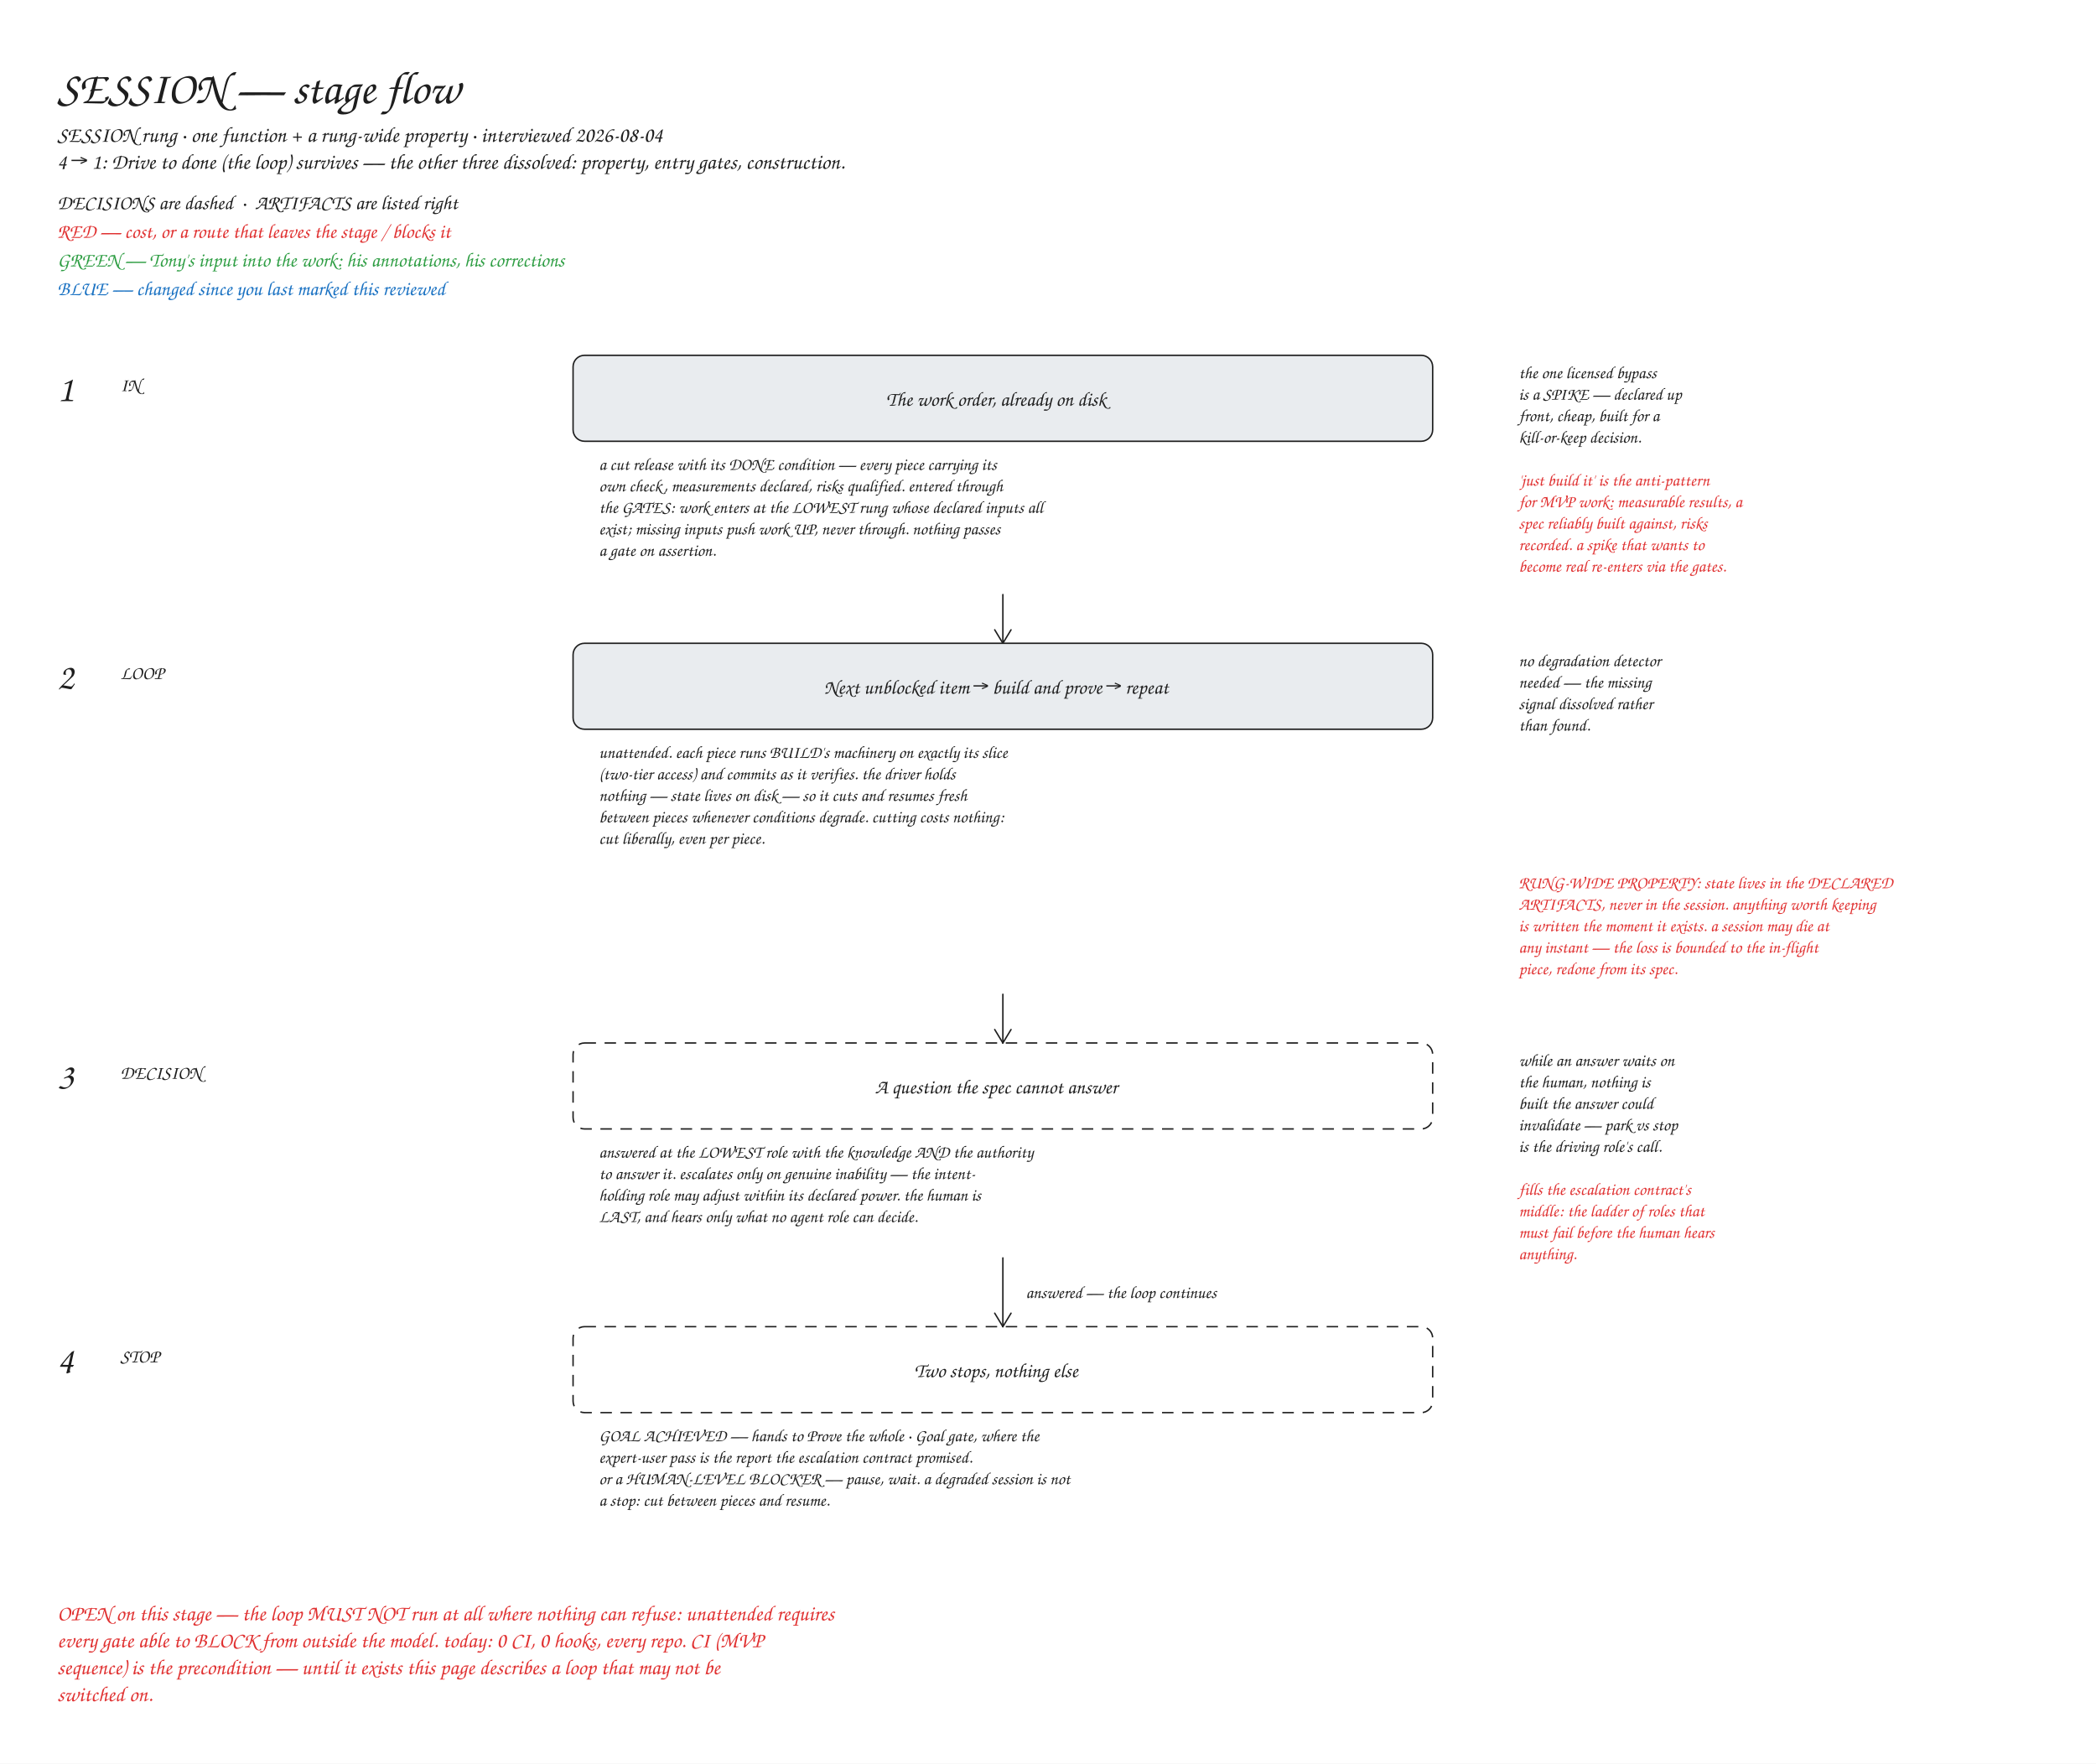
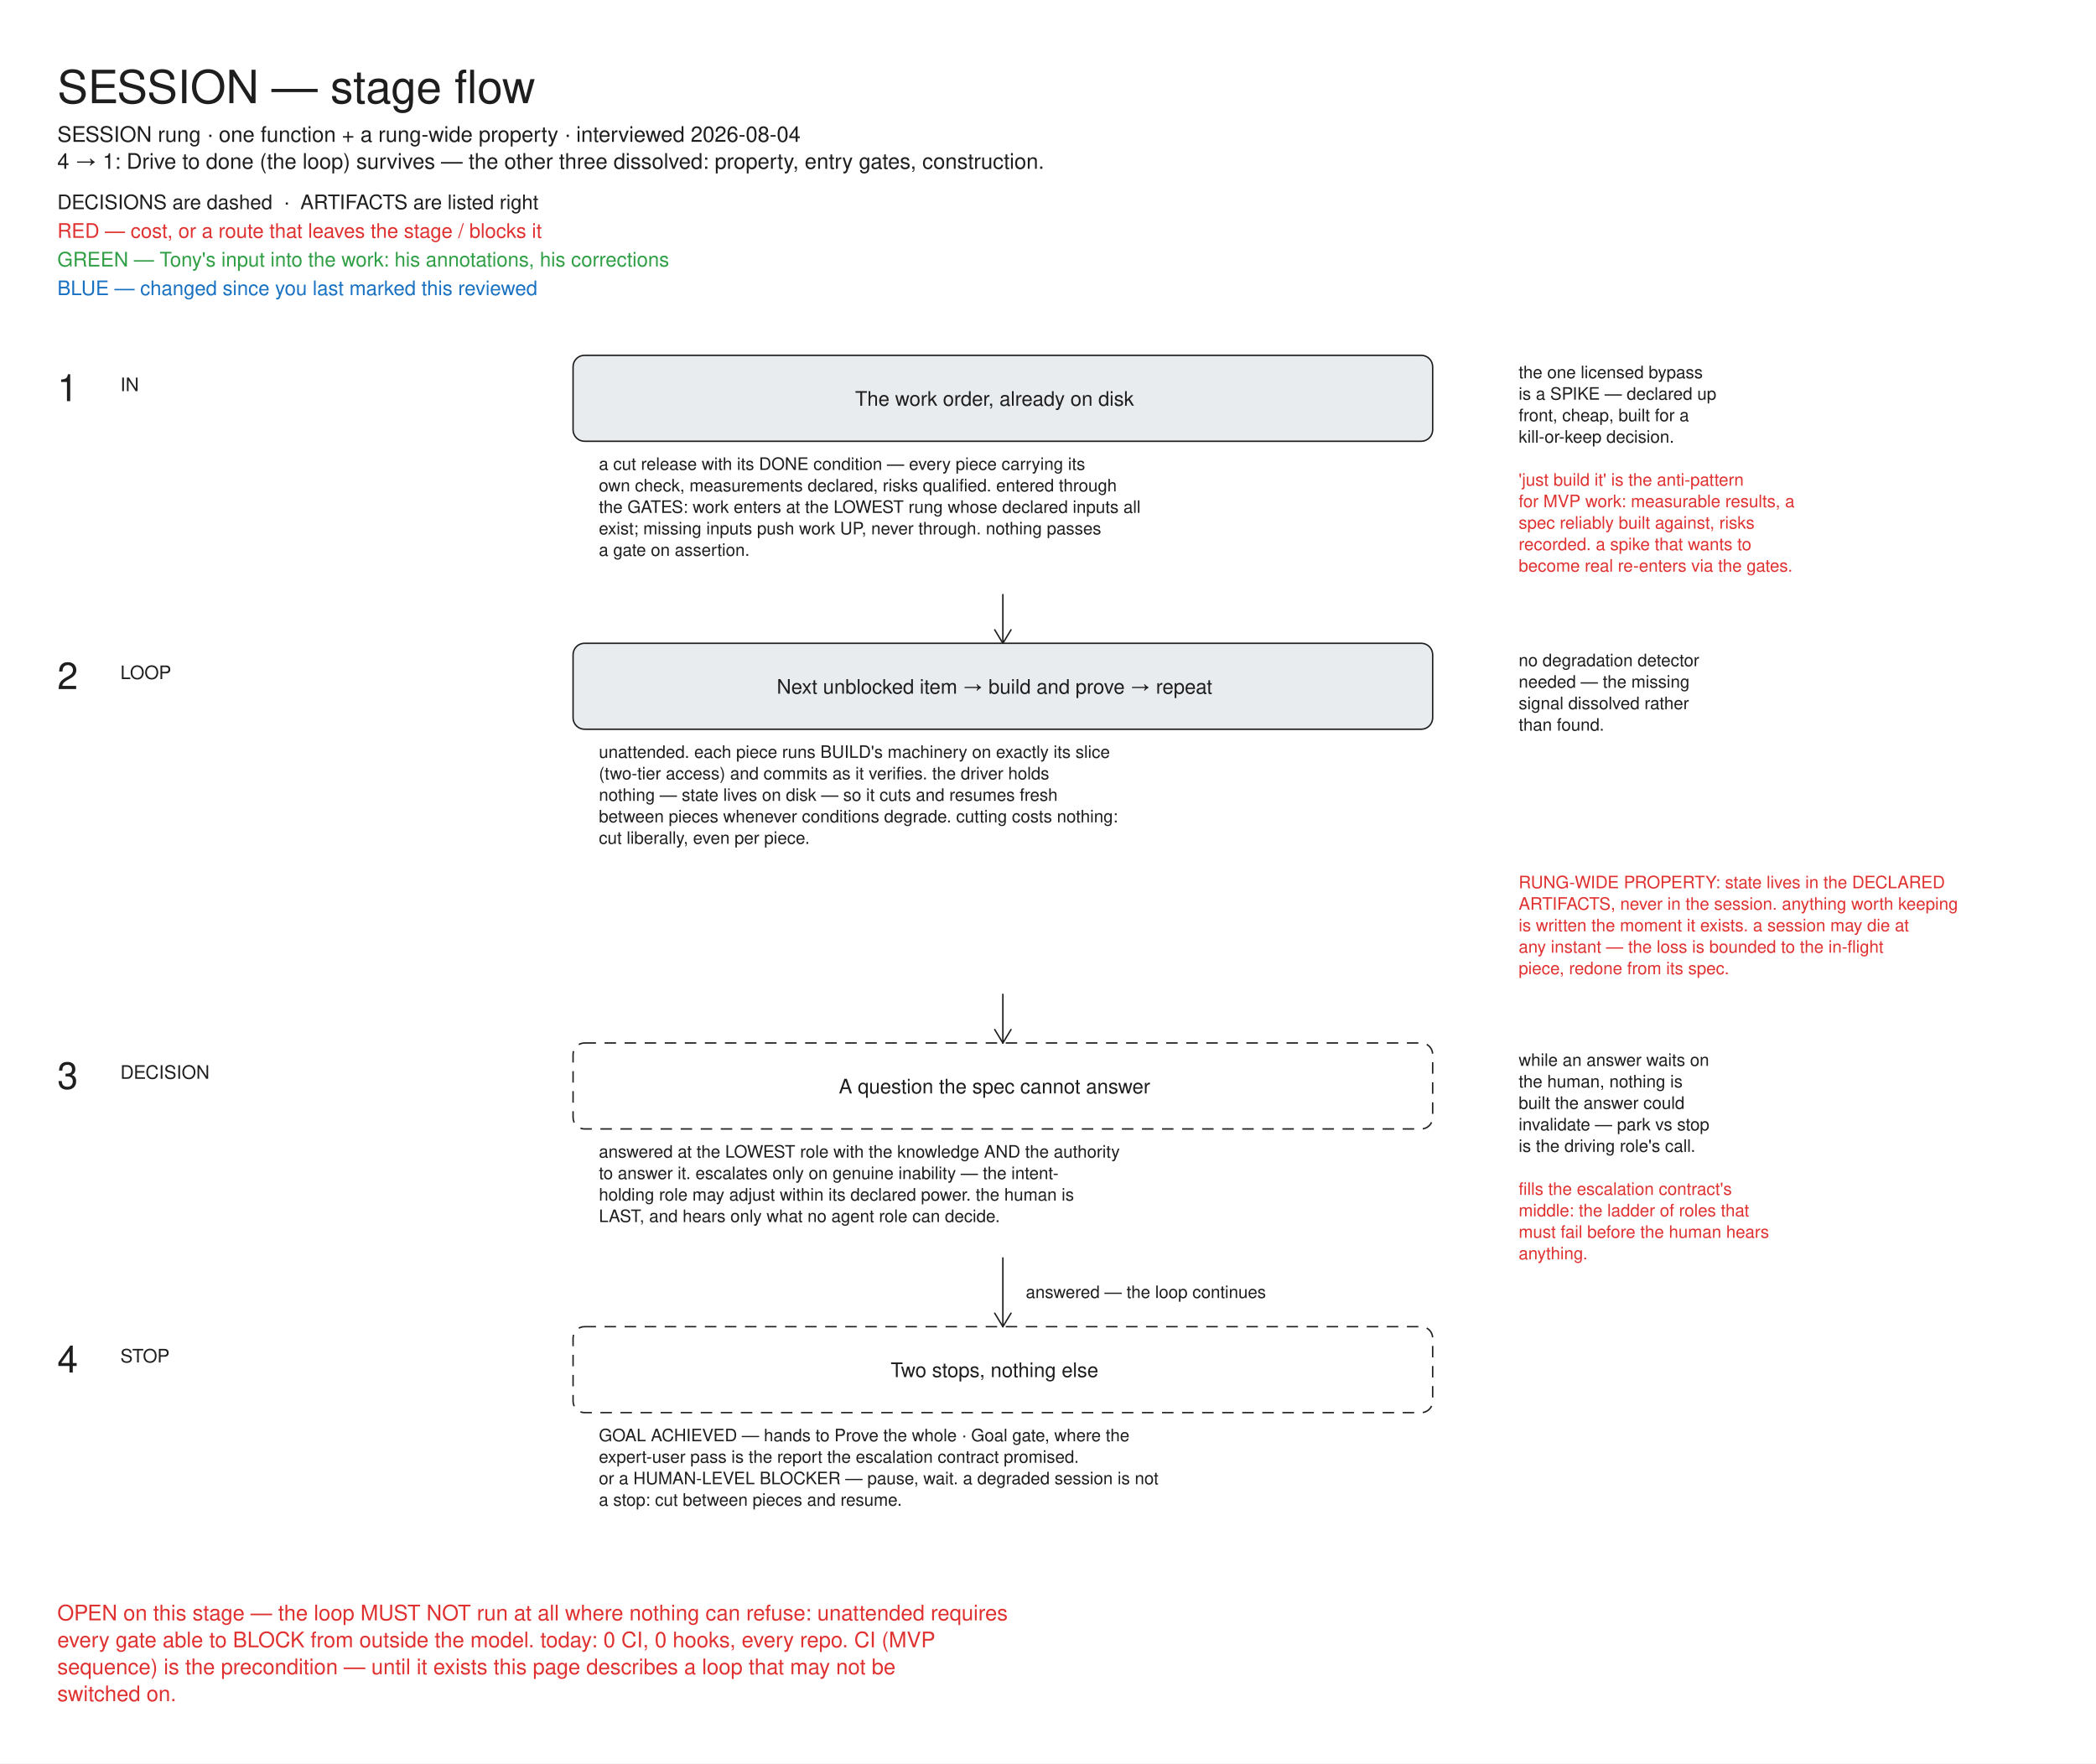
<svg xmlns="http://www.w3.org/2000/svg" width="1463" height="1231" viewBox="260 40 1463 1231">
  <rect x="260" y="40" width="1463" height="1231" fill="#ffffff" />
-   <text x="300.0" y="112.0" font-family="'Segoe Print','Bradley Hand','Chalkboard SE','Comic Sans MS',cursive" font-size="32" fill="#1e1e1e" text-anchor="start" xml:space="preserve">
+   <text x="300.0" y="112.0" font-family="Nunito,'Helvetica Neue',Helvetica,Arial,sans-serif" font-size="32" fill="#1e1e1e" text-anchor="start" xml:space="preserve">
    <tspan x="300.0" dy="0.0">SESSION — stage flow</tspan>
  </text>
-   <text x="300.0" y="139.0" font-family="'Segoe Print','Bradley Hand','Chalkboard SE','Comic Sans MS',cursive" font-size="15" fill="#1e1e1e" text-anchor="start" xml:space="preserve">
+   <text x="300.0" y="139.0" font-family="Nunito,'Helvetica Neue',Helvetica,Arial,sans-serif" font-size="15" fill="#1e1e1e" text-anchor="start" xml:space="preserve">
    <tspan x="300.0" dy="0.0">SESSION rung · one function + a rung-wide property · interviewed 2026-08-04</tspan>
    <tspan x="300.0" dy="18.8">4 → 1: Drive to done (the loop) survives — the other three dissolved: property, entry gates, construction.</tspan>
  </text>
-   <text x="300.0" y="186.0" font-family="'Segoe Print','Bradley Hand','Chalkboard SE','Comic Sans MS',cursive" font-size="14" fill="#1e1e1e" text-anchor="start" xml:space="preserve">
+   <text x="300.0" y="186.0" font-family="Nunito,'Helvetica Neue',Helvetica,Arial,sans-serif" font-size="14" fill="#1e1e1e" text-anchor="start" xml:space="preserve">
    <tspan x="300.0" dy="0.0">DECISIONS are dashed  ·  ARTIFACTS are listed right</tspan>
  </text>
-   <text x="300.0" y="206.0" font-family="'Segoe Print','Bradley Hand','Chalkboard SE','Comic Sans MS',cursive" font-size="14" fill="#e03131" text-anchor="start" xml:space="preserve">
+   <text x="300.0" y="206.0" font-family="Nunito,'Helvetica Neue',Helvetica,Arial,sans-serif" font-size="14" fill="#e03131" text-anchor="start" xml:space="preserve">
    <tspan x="300.0" dy="0.0">RED — cost, or a route that leaves the stage / blocks it</tspan>
  </text>
-   <text x="300.0" y="226.0" font-family="'Segoe Print','Bradley Hand','Chalkboard SE','Comic Sans MS',cursive" font-size="14" fill="#2f9e44" text-anchor="start" xml:space="preserve">
+   <text x="300.0" y="226.0" font-family="Nunito,'Helvetica Neue',Helvetica,Arial,sans-serif" font-size="14" fill="#2f9e44" text-anchor="start" xml:space="preserve">
    <tspan x="300.0" dy="0.0">GREEN — Tony's input into the work: his annotations, his corrections</tspan>
  </text>
-   <text x="300.0" y="246.0" font-family="'Segoe Print','Bradley Hand','Chalkboard SE','Comic Sans MS',cursive" font-size="14" fill="#1971c2" text-anchor="start" xml:space="preserve">
+   <text x="300.0" y="246.0" font-family="Nunito,'Helvetica Neue',Helvetica,Arial,sans-serif" font-size="14" fill="#1971c2" text-anchor="start" xml:space="preserve">
    <tspan x="300.0" dy="0.0">BLUE — changed since you last marked this reviewed</tspan>
  </text>
-   <text x="300.0" y="320.0" font-family="'Segoe Print','Bradley Hand','Chalkboard SE','Comic Sans MS',cursive" font-size="26" fill="#1e1e1e" text-anchor="start" xml:space="preserve">
+   <text x="300.0" y="320.0" font-family="Nunito,'Helvetica Neue',Helvetica,Arial,sans-serif" font-size="26" fill="#1e1e1e" text-anchor="start" xml:space="preserve">
    <tspan x="300.0" dy="0.0">1</tspan>
  </text>
-   <text x="344.0" y="313.0" font-family="'Segoe Print','Bradley Hand','Chalkboard SE','Comic Sans MS',cursive" font-size="13" fill="#1e1e1e" text-anchor="start" xml:space="preserve">
+   <text x="344.0" y="313.0" font-family="Nunito,'Helvetica Neue',Helvetica,Arial,sans-serif" font-size="13" fill="#1e1e1e" text-anchor="start" xml:space="preserve">
    <tspan x="344.0" dy="0.0">IN</tspan>
  </text>
  <rect x="660.0" y="288.0" width="600.0" height="60.0" rx="8" fill="#e9ecef" stroke="#1e1e1e" stroke-width="1" />
-   <text x="960.0" y="323.2" font-family="'Segoe Print','Bradley Hand','Chalkboard SE','Comic Sans MS',cursive" font-size="14" fill="#1e1e1e" text-anchor="middle" xml:space="preserve">
+   <text x="960.0" y="323.2" font-family="Nunito,'Helvetica Neue',Helvetica,Arial,sans-serif" font-size="14" fill="#1e1e1e" text-anchor="middle" xml:space="preserve">
    <tspan x="960.0" dy="0.0">The work order, already on disk</tspan>
  </text>
-   <text x="678.0" y="368.0" font-family="'Segoe Print','Bradley Hand','Chalkboard SE','Comic Sans MS',cursive" font-size="12" fill="#1e1e1e" text-anchor="start" xml:space="preserve">
+   <text x="678.0" y="368.0" font-family="Nunito,'Helvetica Neue',Helvetica,Arial,sans-serif" font-size="12" fill="#1e1e1e" text-anchor="start" xml:space="preserve">
    <tspan x="678.0" dy="0.0">a cut release with its DONE condition — every piece carrying its</tspan>
    <tspan x="678.0" dy="15.0">own check, measurements declared, risks qualified. entered through</tspan>
    <tspan x="678.0" dy="15.0">the GATES: work enters at the LOWEST rung whose declared inputs all</tspan>
    <tspan x="678.0" dy="15.0">exist; missing inputs push work UP, never through. nothing passes</tspan>
    <tspan x="678.0" dy="15.0">a gate on assertion.</tspan>
  </text>
-   <text x="1320.0" y="304.0" font-family="'Segoe Print','Bradley Hand','Chalkboard SE','Comic Sans MS',cursive" font-size="12" fill="#1e1e1e" text-anchor="start" xml:space="preserve">
+   <text x="1320.0" y="304.0" font-family="Nunito,'Helvetica Neue',Helvetica,Arial,sans-serif" font-size="12" fill="#1e1e1e" text-anchor="start" xml:space="preserve">
    <tspan x="1320.0" dy="0.0">the one licensed bypass</tspan>
    <tspan x="1320.0" dy="15.0">is a SPIKE — declared up</tspan>
    <tspan x="1320.0" dy="15.0">front, cheap, built for a</tspan>
    <tspan x="1320.0" dy="15.0">kill-or-keep decision.</tspan>
  </text>
-   <text x="1320.0" y="379.0" font-family="'Segoe Print','Bradley Hand','Chalkboard SE','Comic Sans MS',cursive" font-size="12" fill="#e03131" text-anchor="start" xml:space="preserve">
+   <text x="1320.0" y="379.0" font-family="Nunito,'Helvetica Neue',Helvetica,Arial,sans-serif" font-size="12" fill="#e03131" text-anchor="start" xml:space="preserve">
    <tspan x="1320.0" dy="0.0">'just build it' is the anti-pattern</tspan>
    <tspan x="1320.0" dy="15.0">for MVP work: measurable results, a</tspan>
    <tspan x="1320.0" dy="15.0">spec reliably built against, risks</tspan>
    <tspan x="1320.0" dy="15.0">recorded. a spike that wants to</tspan>
    <tspan x="1320.0" dy="15.0">become real re-enters via the gates.</tspan>
  </text>
  <polyline points="960.0,455.0 960.0,489.0" fill="none" stroke="#1e1e1e" stroke-width="1" stroke-linecap="round" stroke-linejoin="round" />
  <line x1="960.0" y1="489.0" x2="954.3" y2="479.6" stroke="#1e1e1e" stroke-width="1" stroke-linecap="round" />
  <line x1="960.0" y1="489.0" x2="965.7" y2="479.6" stroke="#1e1e1e" stroke-width="1" stroke-linecap="round" />
-   <text x="300.0" y="521.0" font-family="'Segoe Print','Bradley Hand','Chalkboard SE','Comic Sans MS',cursive" font-size="26" fill="#1e1e1e" text-anchor="start" xml:space="preserve">
+   <text x="300.0" y="521.0" font-family="Nunito,'Helvetica Neue',Helvetica,Arial,sans-serif" font-size="26" fill="#1e1e1e" text-anchor="start" xml:space="preserve">
    <tspan x="300.0" dy="0.0">2</tspan>
  </text>
-   <text x="344.0" y="514.0" font-family="'Segoe Print','Bradley Hand','Chalkboard SE','Comic Sans MS',cursive" font-size="13" fill="#1e1e1e" text-anchor="start" xml:space="preserve">
+   <text x="344.0" y="514.0" font-family="Nunito,'Helvetica Neue',Helvetica,Arial,sans-serif" font-size="13" fill="#1e1e1e" text-anchor="start" xml:space="preserve">
    <tspan x="344.0" dy="0.0">LOOP</tspan>
  </text>
  <rect x="660.0" y="489.0" width="600.0" height="60.0" rx="8" fill="#e9ecef" stroke="#1e1e1e" stroke-width="1" />
-   <text x="960.0" y="524.2" font-family="'Segoe Print','Bradley Hand','Chalkboard SE','Comic Sans MS',cursive" font-size="14" fill="#1e1e1e" text-anchor="middle" xml:space="preserve">
+   <text x="960.0" y="524.2" font-family="Nunito,'Helvetica Neue',Helvetica,Arial,sans-serif" font-size="14" fill="#1e1e1e" text-anchor="middle" xml:space="preserve">
    <tspan x="960.0" dy="0.0">Next unblocked item → build and prove → repeat</tspan>
  </text>
-   <text x="678.0" y="569.0" font-family="'Segoe Print','Bradley Hand','Chalkboard SE','Comic Sans MS',cursive" font-size="12" fill="#1e1e1e" text-anchor="start" xml:space="preserve">
+   <text x="678.0" y="569.0" font-family="Nunito,'Helvetica Neue',Helvetica,Arial,sans-serif" font-size="12" fill="#1e1e1e" text-anchor="start" xml:space="preserve">
    <tspan x="678.0" dy="0.0">unattended. each piece runs BUILD's machinery on exactly its slice</tspan>
    <tspan x="678.0" dy="15.0">(two-tier access) and commits as it verifies. the driver holds</tspan>
    <tspan x="678.0" dy="15.0">nothing — state lives on disk — so it cuts and resumes fresh</tspan>
    <tspan x="678.0" dy="15.0">between pieces whenever conditions degrade. cutting costs nothing:</tspan>
    <tspan x="678.0" dy="15.0">cut liberally, even per piece.</tspan>
  </text>
-   <text x="1320.0" y="505.0" font-family="'Segoe Print','Bradley Hand','Chalkboard SE','Comic Sans MS',cursive" font-size="12" fill="#1e1e1e" text-anchor="start" xml:space="preserve">
+   <text x="1320.0" y="505.0" font-family="Nunito,'Helvetica Neue',Helvetica,Arial,sans-serif" font-size="12" fill="#1e1e1e" text-anchor="start" xml:space="preserve">
    <tspan x="1320.0" dy="0.0">no degradation detector</tspan>
    <tspan x="1320.0" dy="15.0">needed — the missing</tspan>
    <tspan x="1320.0" dy="15.0">signal dissolved rather</tspan>
    <tspan x="1320.0" dy="15.0">than found.</tspan>
  </text>
-   <text x="1320.0" y="660.0" font-family="'Segoe Print','Bradley Hand','Chalkboard SE','Comic Sans MS',cursive" font-size="12" fill="#e03131" text-anchor="start" xml:space="preserve">
+   <text x="1320.0" y="660.0" font-family="Nunito,'Helvetica Neue',Helvetica,Arial,sans-serif" font-size="12" fill="#e03131" text-anchor="start" xml:space="preserve">
    <tspan x="1320.0" dy="0.0">RUNG-WIDE PROPERTY: state lives in the DECLARED</tspan>
    <tspan x="1320.0" dy="15.0">ARTIFACTS, never in the session. anything worth keeping</tspan>
    <tspan x="1320.0" dy="15.0">is written the moment it exists. a session may die at</tspan>
    <tspan x="1320.0" dy="15.0">any instant — the loss is bounded to the in-flight</tspan>
    <tspan x="1320.0" dy="15.0">piece, redone from its spec.</tspan>
  </text>
  <polyline points="960.0,734.0 960.0,768.0" fill="none" stroke="#1e1e1e" stroke-width="1" stroke-linecap="round" stroke-linejoin="round" />
  <line x1="960.0" y1="768.0" x2="954.3" y2="758.6" stroke="#1e1e1e" stroke-width="1" stroke-linecap="round" />
  <line x1="960.0" y1="768.0" x2="965.7" y2="758.6" stroke="#1e1e1e" stroke-width="1" stroke-linecap="round" />
-   <text x="300.0" y="800.0" font-family="'Segoe Print','Bradley Hand','Chalkboard SE','Comic Sans MS',cursive" font-size="26" fill="#1e1e1e" text-anchor="start" xml:space="preserve">
+   <text x="300.0" y="800.0" font-family="Nunito,'Helvetica Neue',Helvetica,Arial,sans-serif" font-size="26" fill="#1e1e1e" text-anchor="start" xml:space="preserve">
    <tspan x="300.0" dy="0.0">3</tspan>
  </text>
-   <text x="344.0" y="793.0" font-family="'Segoe Print','Bradley Hand','Chalkboard SE','Comic Sans MS',cursive" font-size="13" fill="#1e1e1e" text-anchor="start" xml:space="preserve">
+   <text x="344.0" y="793.0" font-family="Nunito,'Helvetica Neue',Helvetica,Arial,sans-serif" font-size="13" fill="#1e1e1e" text-anchor="start" xml:space="preserve">
    <tspan x="344.0" dy="0.0">DECISION</tspan>
  </text>
  <rect x="660.0" y="768.0" width="600.0" height="60.0" rx="8" fill="none" stroke="#1e1e1e" stroke-width="1" stroke-dasharray="8 6" />
-   <text x="960.0" y="803.2" font-family="'Segoe Print','Bradley Hand','Chalkboard SE','Comic Sans MS',cursive" font-size="14" fill="#1e1e1e" text-anchor="middle" xml:space="preserve">
+   <text x="960.0" y="803.2" font-family="Nunito,'Helvetica Neue',Helvetica,Arial,sans-serif" font-size="14" fill="#1e1e1e" text-anchor="middle" xml:space="preserve">
    <tspan x="960.0" dy="0.0">A question the spec cannot answer</tspan>
  </text>
-   <text x="678.0" y="848.0" font-family="'Segoe Print','Bradley Hand','Chalkboard SE','Comic Sans MS',cursive" font-size="12" fill="#1e1e1e" text-anchor="start" xml:space="preserve">
+   <text x="678.0" y="848.0" font-family="Nunito,'Helvetica Neue',Helvetica,Arial,sans-serif" font-size="12" fill="#1e1e1e" text-anchor="start" xml:space="preserve">
    <tspan x="678.0" dy="0.0">answered at the LOWEST role with the knowledge AND the authority</tspan>
    <tspan x="678.0" dy="15.0">to answer it. escalates only on genuine inability — the intent-</tspan>
    <tspan x="678.0" dy="15.0">holding role may adjust within its declared power. the human is</tspan>
    <tspan x="678.0" dy="15.0">LAST, and hears only what no agent role can decide.</tspan>
  </text>
-   <text x="1320.0" y="784.0" font-family="'Segoe Print','Bradley Hand','Chalkboard SE','Comic Sans MS',cursive" font-size="12" fill="#1e1e1e" text-anchor="start" xml:space="preserve">
+   <text x="1320.0" y="784.0" font-family="Nunito,'Helvetica Neue',Helvetica,Arial,sans-serif" font-size="12" fill="#1e1e1e" text-anchor="start" xml:space="preserve">
    <tspan x="1320.0" dy="0.0">while an answer waits on</tspan>
    <tspan x="1320.0" dy="15.0">the human, nothing is</tspan>
    <tspan x="1320.0" dy="15.0">built the answer could</tspan>
    <tspan x="1320.0" dy="15.0">invalidate — park vs stop</tspan>
    <tspan x="1320.0" dy="15.0">is the driving role's call.</tspan>
  </text>
-   <text x="1320.0" y="874.0" font-family="'Segoe Print','Bradley Hand','Chalkboard SE','Comic Sans MS',cursive" font-size="12" fill="#e03131" text-anchor="start" xml:space="preserve">
+   <text x="1320.0" y="874.0" font-family="Nunito,'Helvetica Neue',Helvetica,Arial,sans-serif" font-size="12" fill="#e03131" text-anchor="start" xml:space="preserve">
    <tspan x="1320.0" dy="0.0">fills the escalation contract's</tspan>
    <tspan x="1320.0" dy="15.0">middle: the ladder of roles that</tspan>
    <tspan x="1320.0" dy="15.0">must fail before the human hears</tspan>
    <tspan x="1320.0" dy="15.0">anything.</tspan>
  </text>
  <polyline points="960.0,918.0 960.0,966.0" fill="none" stroke="#1e1e1e" stroke-width="1" stroke-linecap="round" stroke-linejoin="round" />
  <line x1="960.0" y1="966.0" x2="954.3" y2="956.6" stroke="#1e1e1e" stroke-width="1" stroke-linecap="round" />
  <line x1="960.0" y1="966.0" x2="965.7" y2="956.6" stroke="#1e1e1e" stroke-width="1" stroke-linecap="round" />
-   <text x="976.0" y="946.0" font-family="'Segoe Print','Bradley Hand','Chalkboard SE','Comic Sans MS',cursive" font-size="12" fill="#1e1e1e" text-anchor="start" xml:space="preserve">
+   <text x="976.0" y="946.0" font-family="Nunito,'Helvetica Neue',Helvetica,Arial,sans-serif" font-size="12" fill="#1e1e1e" text-anchor="start" xml:space="preserve">
    <tspan x="976.0" dy="0.0">answered — the loop continues</tspan>
  </text>
-   <text x="300.0" y="998.0" font-family="'Segoe Print','Bradley Hand','Chalkboard SE','Comic Sans MS',cursive" font-size="26" fill="#1e1e1e" text-anchor="start" xml:space="preserve">
+   <text x="300.0" y="998.0" font-family="Nunito,'Helvetica Neue',Helvetica,Arial,sans-serif" font-size="26" fill="#1e1e1e" text-anchor="start" xml:space="preserve">
    <tspan x="300.0" dy="0.0">4</tspan>
  </text>
-   <text x="344.0" y="991.0" font-family="'Segoe Print','Bradley Hand','Chalkboard SE','Comic Sans MS',cursive" font-size="13" fill="#1e1e1e" text-anchor="start" xml:space="preserve">
+   <text x="344.0" y="991.0" font-family="Nunito,'Helvetica Neue',Helvetica,Arial,sans-serif" font-size="13" fill="#1e1e1e" text-anchor="start" xml:space="preserve">
    <tspan x="344.0" dy="0.0">STOP</tspan>
  </text>
  <rect x="660.0" y="966.0" width="600.0" height="60.0" rx="8" fill="none" stroke="#1e1e1e" stroke-width="1" stroke-dasharray="8 6" />
-   <text x="960.0" y="1001.2" font-family="'Segoe Print','Bradley Hand','Chalkboard SE','Comic Sans MS',cursive" font-size="14" fill="#1e1e1e" text-anchor="middle" xml:space="preserve">
+   <text x="960.0" y="1001.2" font-family="Nunito,'Helvetica Neue',Helvetica,Arial,sans-serif" font-size="14" fill="#1e1e1e" text-anchor="middle" xml:space="preserve">
    <tspan x="960.0" dy="0.0">Two stops, nothing else</tspan>
  </text>
-   <text x="678.0" y="1046.0" font-family="'Segoe Print','Bradley Hand','Chalkboard SE','Comic Sans MS',cursive" font-size="12" fill="#1e1e1e" text-anchor="start" xml:space="preserve">
+   <text x="678.0" y="1046.0" font-family="Nunito,'Helvetica Neue',Helvetica,Arial,sans-serif" font-size="12" fill="#1e1e1e" text-anchor="start" xml:space="preserve">
    <tspan x="678.0" dy="0.0">GOAL ACHIEVED — hands to Prove the whole · Goal gate, where the</tspan>
    <tspan x="678.0" dy="15.0">expert-user pass is the report the escalation contract promised.</tspan>
    <tspan x="678.0" dy="15.0">or a HUMAN-LEVEL BLOCKER — pause, wait. a degraded session is not</tspan>
    <tspan x="678.0" dy="15.0">a stop: cut between pieces and resume.</tspan>
  </text>
-   <text x="300.0" y="1171.0" font-family="'Segoe Print','Bradley Hand','Chalkboard SE','Comic Sans MS',cursive" font-size="15" fill="#e03131" text-anchor="start" xml:space="preserve">
+   <text x="300.0" y="1171.0" font-family="Nunito,'Helvetica Neue',Helvetica,Arial,sans-serif" font-size="15" fill="#e03131" text-anchor="start" xml:space="preserve">
    <tspan x="300.0" dy="0.0">OPEN on this stage — the loop MUST NOT run at all where nothing can refuse: unattended requires</tspan>
    <tspan x="300.0" dy="18.8">every gate able to BLOCK from outside the model. today: 0 CI, 0 hooks, every repo. CI (MVP</tspan>
    <tspan x="300.0" dy="18.8">sequence) is the precondition — until it exists this page describes a loop that may not be</tspan>
    <tspan x="300.0" dy="18.8">switched on.</tspan>
  </text>
</svg>
